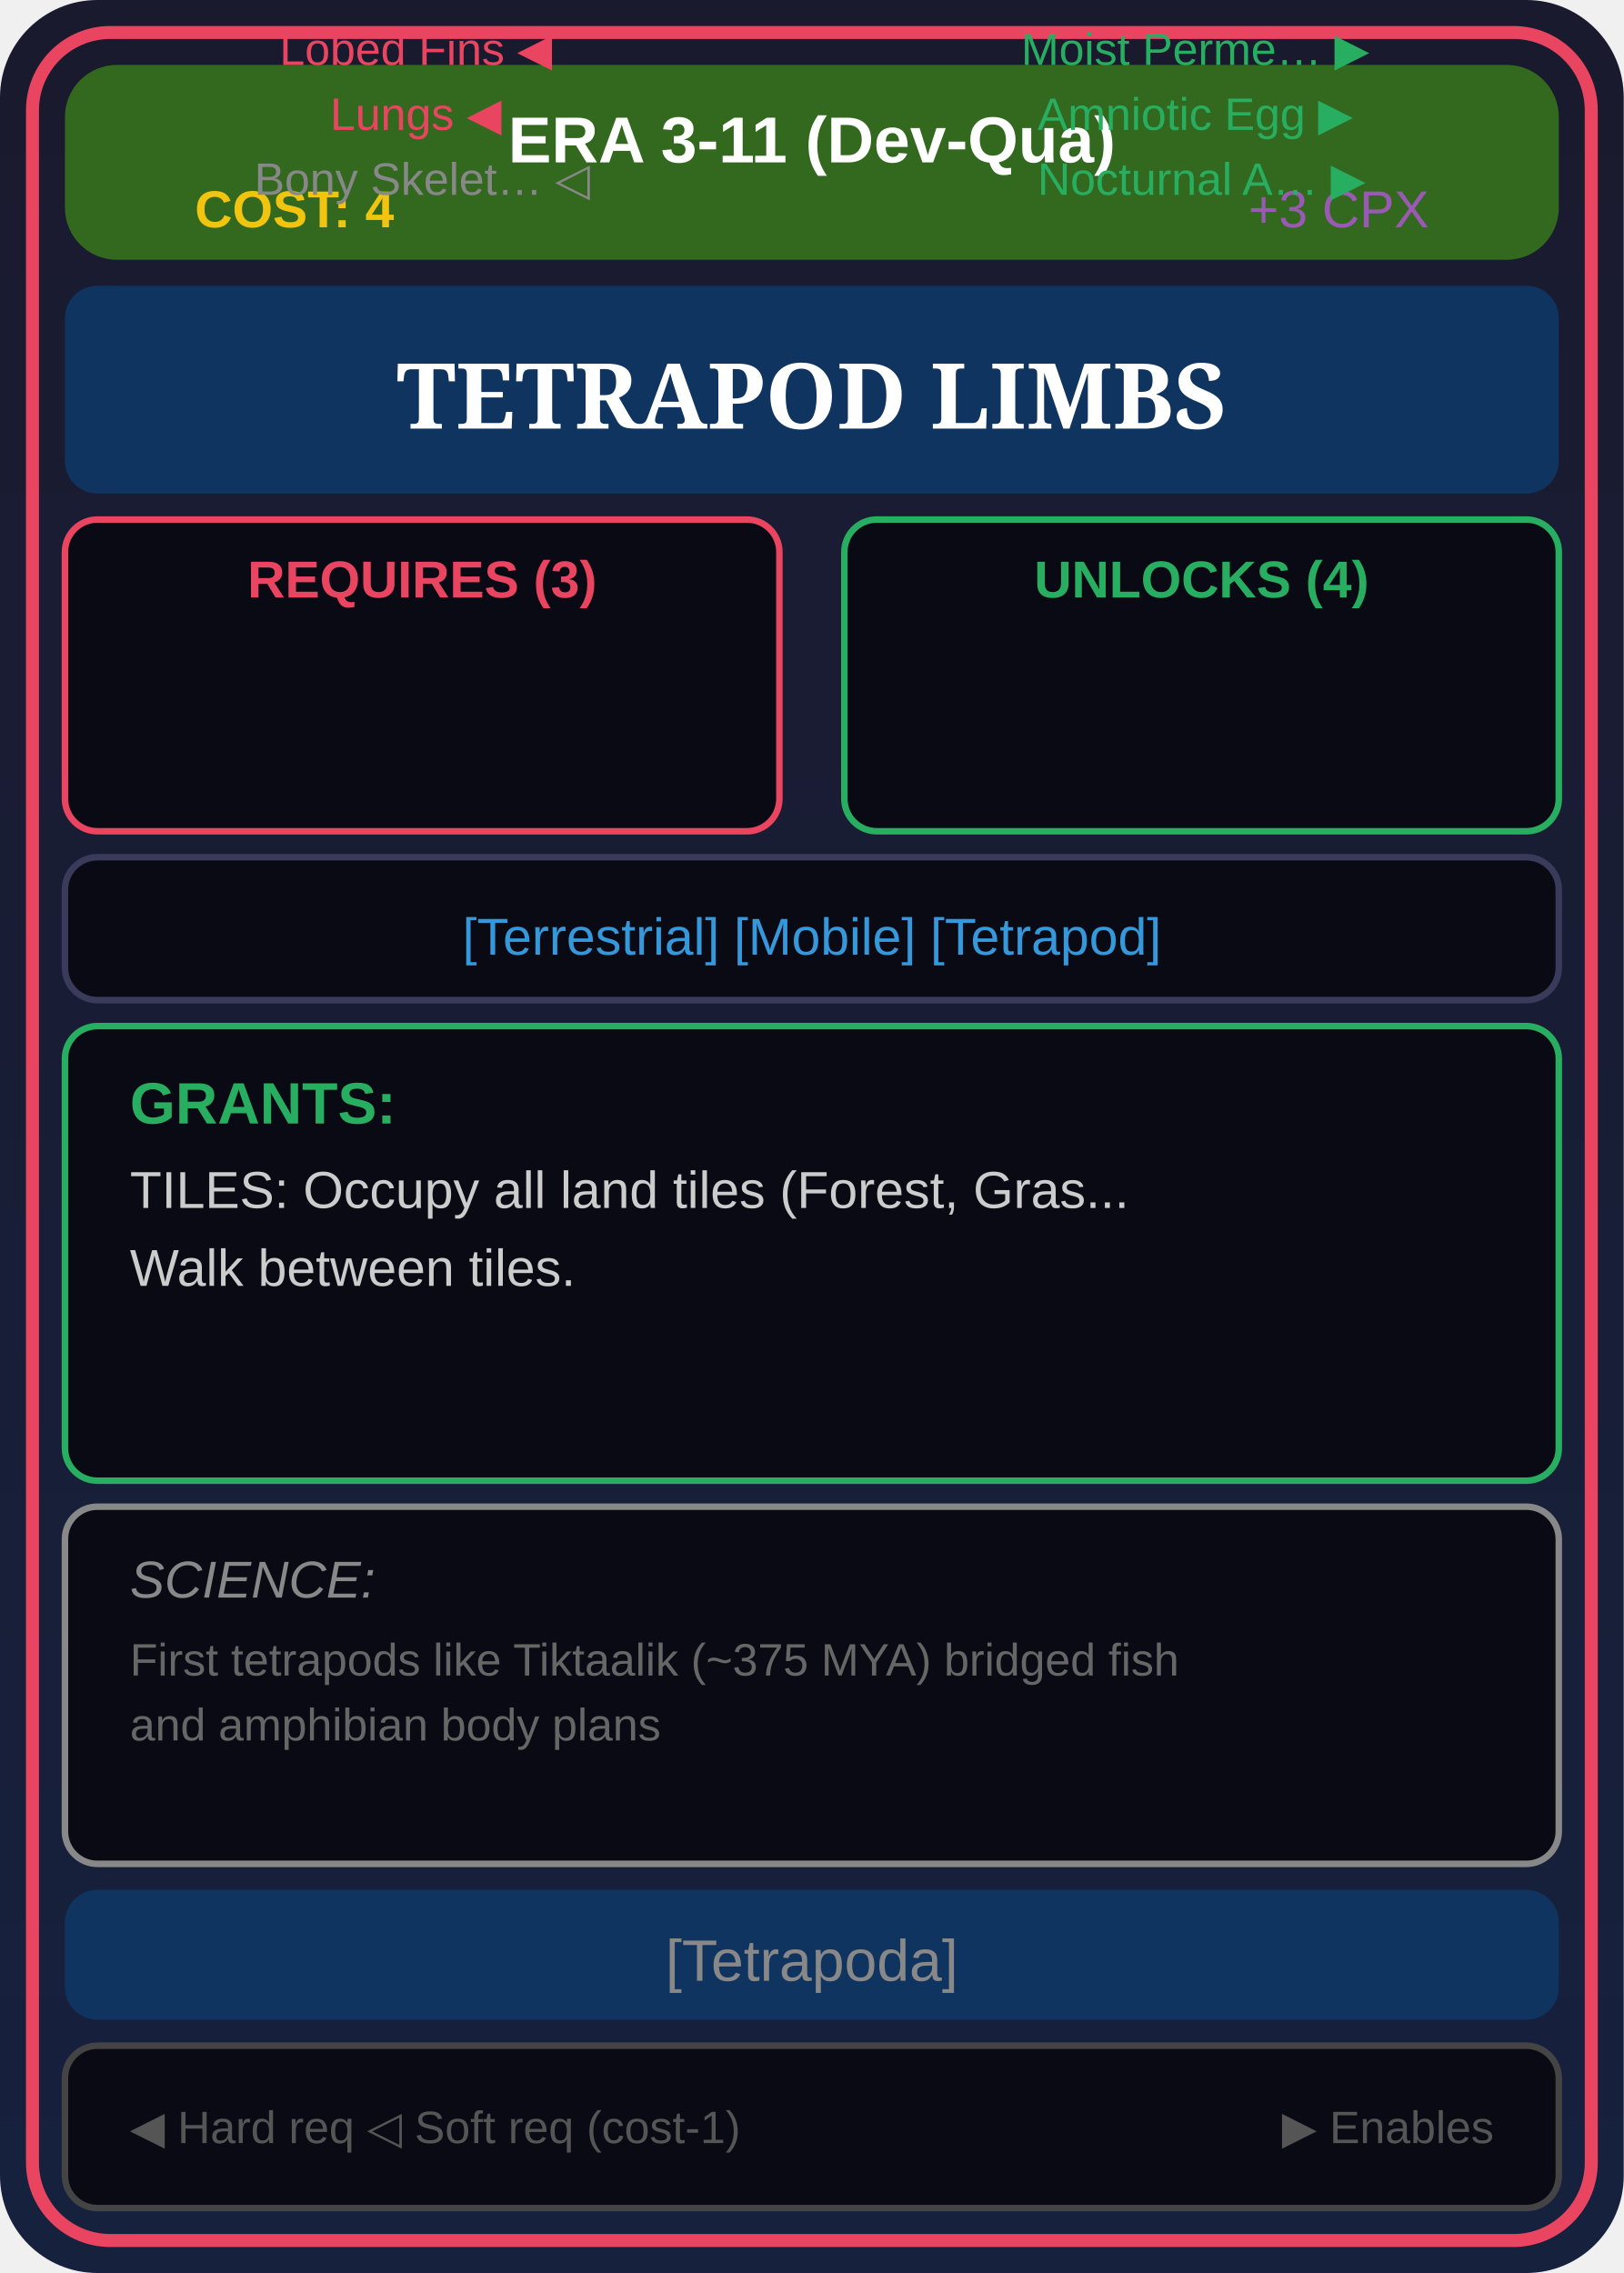
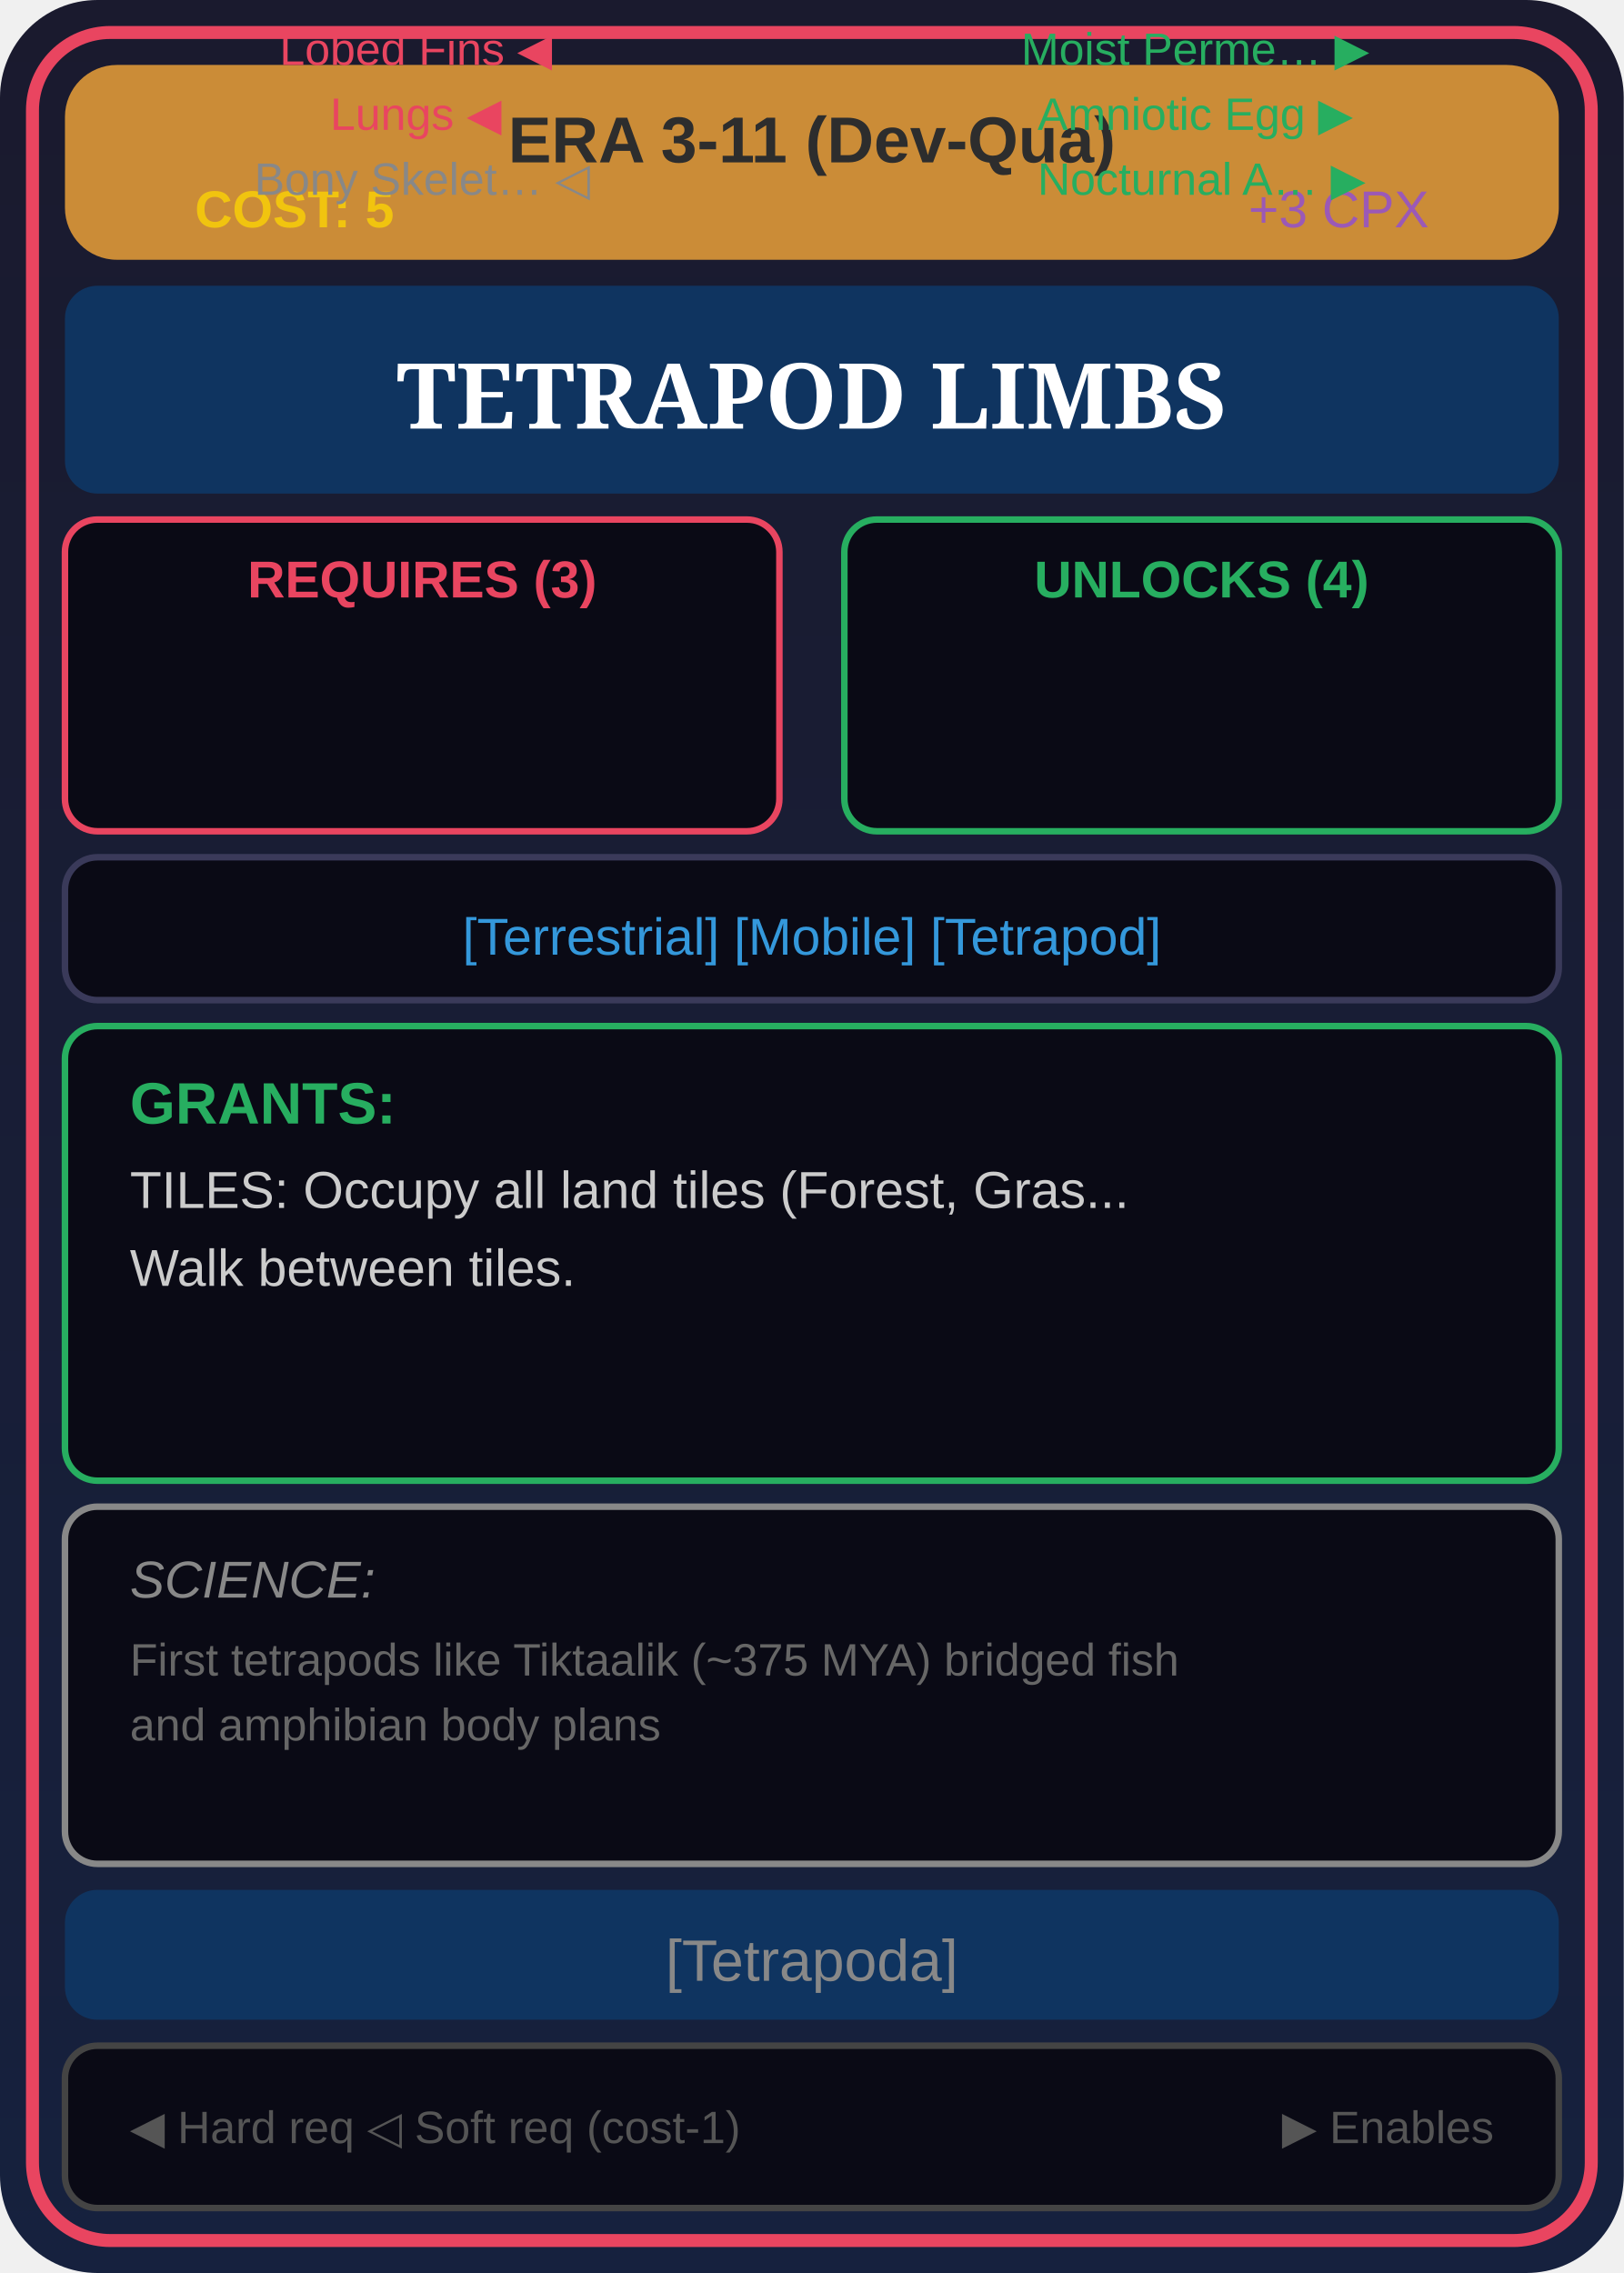
<svg xmlns="http://www.w3.org/2000/svg" viewBox="0 0 250 350" width="250" height="350">
  <defs>
    <linearGradient id="cardBg" x1="0%" y1="0%" x2="0%" y2="100%">
      <stop offset="0%" style="stop-color:#1a1a2e" />
      <stop offset="100%" style="stop-color:#16213e" />
    </linearGradient>
    <linearGradient id="eraGrad" x1="0%" y1="0%" x2="100%" y2="0%">
-       <stop offset="0%" style="stop-color:#33691e" />
-       <stop offset="100%" style="stop-color:#33691e" />
+       <stop offset="0%" style="stop-color:#CB8C37" />
+       <stop offset="100%" style="stop-color:#CB8C37" />
    </linearGradient>
  </defs>
  <rect width="250" height="350" fill="url(#cardBg)" rx="15" />
  <rect x="5" y="5" width="240" height="340" fill="none" stroke="#e94560" stroke-width="2" rx="12" />
  <rect x="10" y="10" width="230" height="30" fill="url(#eraGrad)" rx="8" />
-   <text x="125" y="25" font-family="Arial" font-size="10" fill="#fff" text-anchor="middle" font-weight="bold">ERA 3-11 (Dev-Qua)</text>
-   <text x="30" y="35" font-family="Arial" font-size="8" fill="#f1c40f" font-weight="bold">COST: 4</text>
+   <text x="125" y="25" font-family="Arial" font-size="10" fill="#2d2d2d" text-anchor="middle" font-weight="bold">ERA 3-11 (Dev-Qua)</text>
+   <text x="30" y="35" font-family="Arial" font-size="8" fill="#f1c40f" font-weight="bold">COST: 5</text>
  <text x="220" y="35" font-family="Arial" font-size="8" fill="#9b59b6" text-anchor="end">+3 CPX</text>
  <rect x="10" y="44" width="230" height="32" fill="#0f3460" rx="5" />
  <text x="125" y="66" font-family="Georgia" font-size="14" fill="#fff" text-anchor="middle" font-weight="bold">TETRAPOD LIMBS</text>
  <rect x="10" y="80" width="110" height="48" fill="#0a0a15" stroke="#e94560" rx="5" />
  <text x="65" y="92" font-family="Arial" font-size="8" fill="#e94560" text-anchor="middle" font-weight="bold">REQUIRES (3)</text>
  <text font-family="Arial" font-size="7" text-anchor="middle">
    <tspan x="65" dy="10" fill="#e94560">Lobed Fins ◀</tspan>
    <tspan x="65" dy="10" fill="#e94560">Lungs ◀</tspan>
    <tspan x="65" dy="10" fill="#888">Bony Skelet… ◁</tspan>
  </text>
  <rect x="130" y="80" width="110" height="48" fill="#0a0a15" stroke="#27ae60" rx="5" />
  <text x="185" y="92" font-family="Arial" font-size="8" fill="#27ae60" text-anchor="middle" font-weight="bold">UNLOCKS (4)</text>
  <text font-family="Arial" font-size="7" text-anchor="middle">
    <tspan x="185" dy="10" fill="#27ae60">Moist Perme… ▶</tspan>
    <tspan x="185" dy="10" fill="#27ae60">Amniotic Egg ▶</tspan>
    <tspan x="185" dy="10" fill="#27ae60">Nocturnal A… ▶</tspan>
  </text>
  <rect x="10" y="132" width="230" height="22" fill="#0a0a15" stroke="#3a3a5a" rx="5" />
  <text x="125" y="147" font-family="Arial" font-size="8" fill="#3498db" text-anchor="middle">[Terrestrial] [Mobile] [Tetrapod]</text>
  <rect x="10" y="158" width="230" height="70" fill="#0a0a15" stroke="#27ae60" rx="5" />
  <text x="20" y="173" font-family="Arial" font-size="9" fill="#27ae60" font-weight="bold">GRANTS:</text>
  <text x="20" y="186" font-family="Arial" font-size="8" fill="#ccc">TILES: Occupy all land tiles (Forest, Gras...</text>
  <text x="20" y="198" font-family="Arial" font-size="8" fill="#ccc">Walk between tiles.</text>
  <text x="20" y="210" font-family="Arial" font-size="8" fill="#ccc" />
  <rect x="10" y="232" width="230" height="55" fill="#0a0a15" stroke="#888" rx="5" />
  <text x="20" y="246" font-family="Arial" font-size="8" fill="#888" font-style="italic">SCIENCE:</text>
  <text x="20" y="258" font-family="Arial" font-size="7" fill="#666">First tetrapods like Tiktaalik (~375 MYA) bridged fish </text>
  <text x="20" y="268" font-family="Arial" font-size="7" fill="#666">and amphibian body plans</text>
  <rect x="10" y="291" width="230" height="20" fill="#0f3460" rx="5" />
  <text x="125" y="305" font-family="Arial" font-size="9" fill="#888" text-anchor="middle">[Tetrapoda]</text>
  <rect x="10" y="315" width="230" height="25" fill="#0a0a15" stroke="#444" rx="5" />
  <text x="20" y="330" font-family="Arial" font-size="7" fill="#555">◀ Hard req  ◁ Soft req (cost-1)</text>
  <text x="230" y="330" font-family="Arial" font-size="7" fill="#555" text-anchor="end">▶ Enables</text>
</svg>
